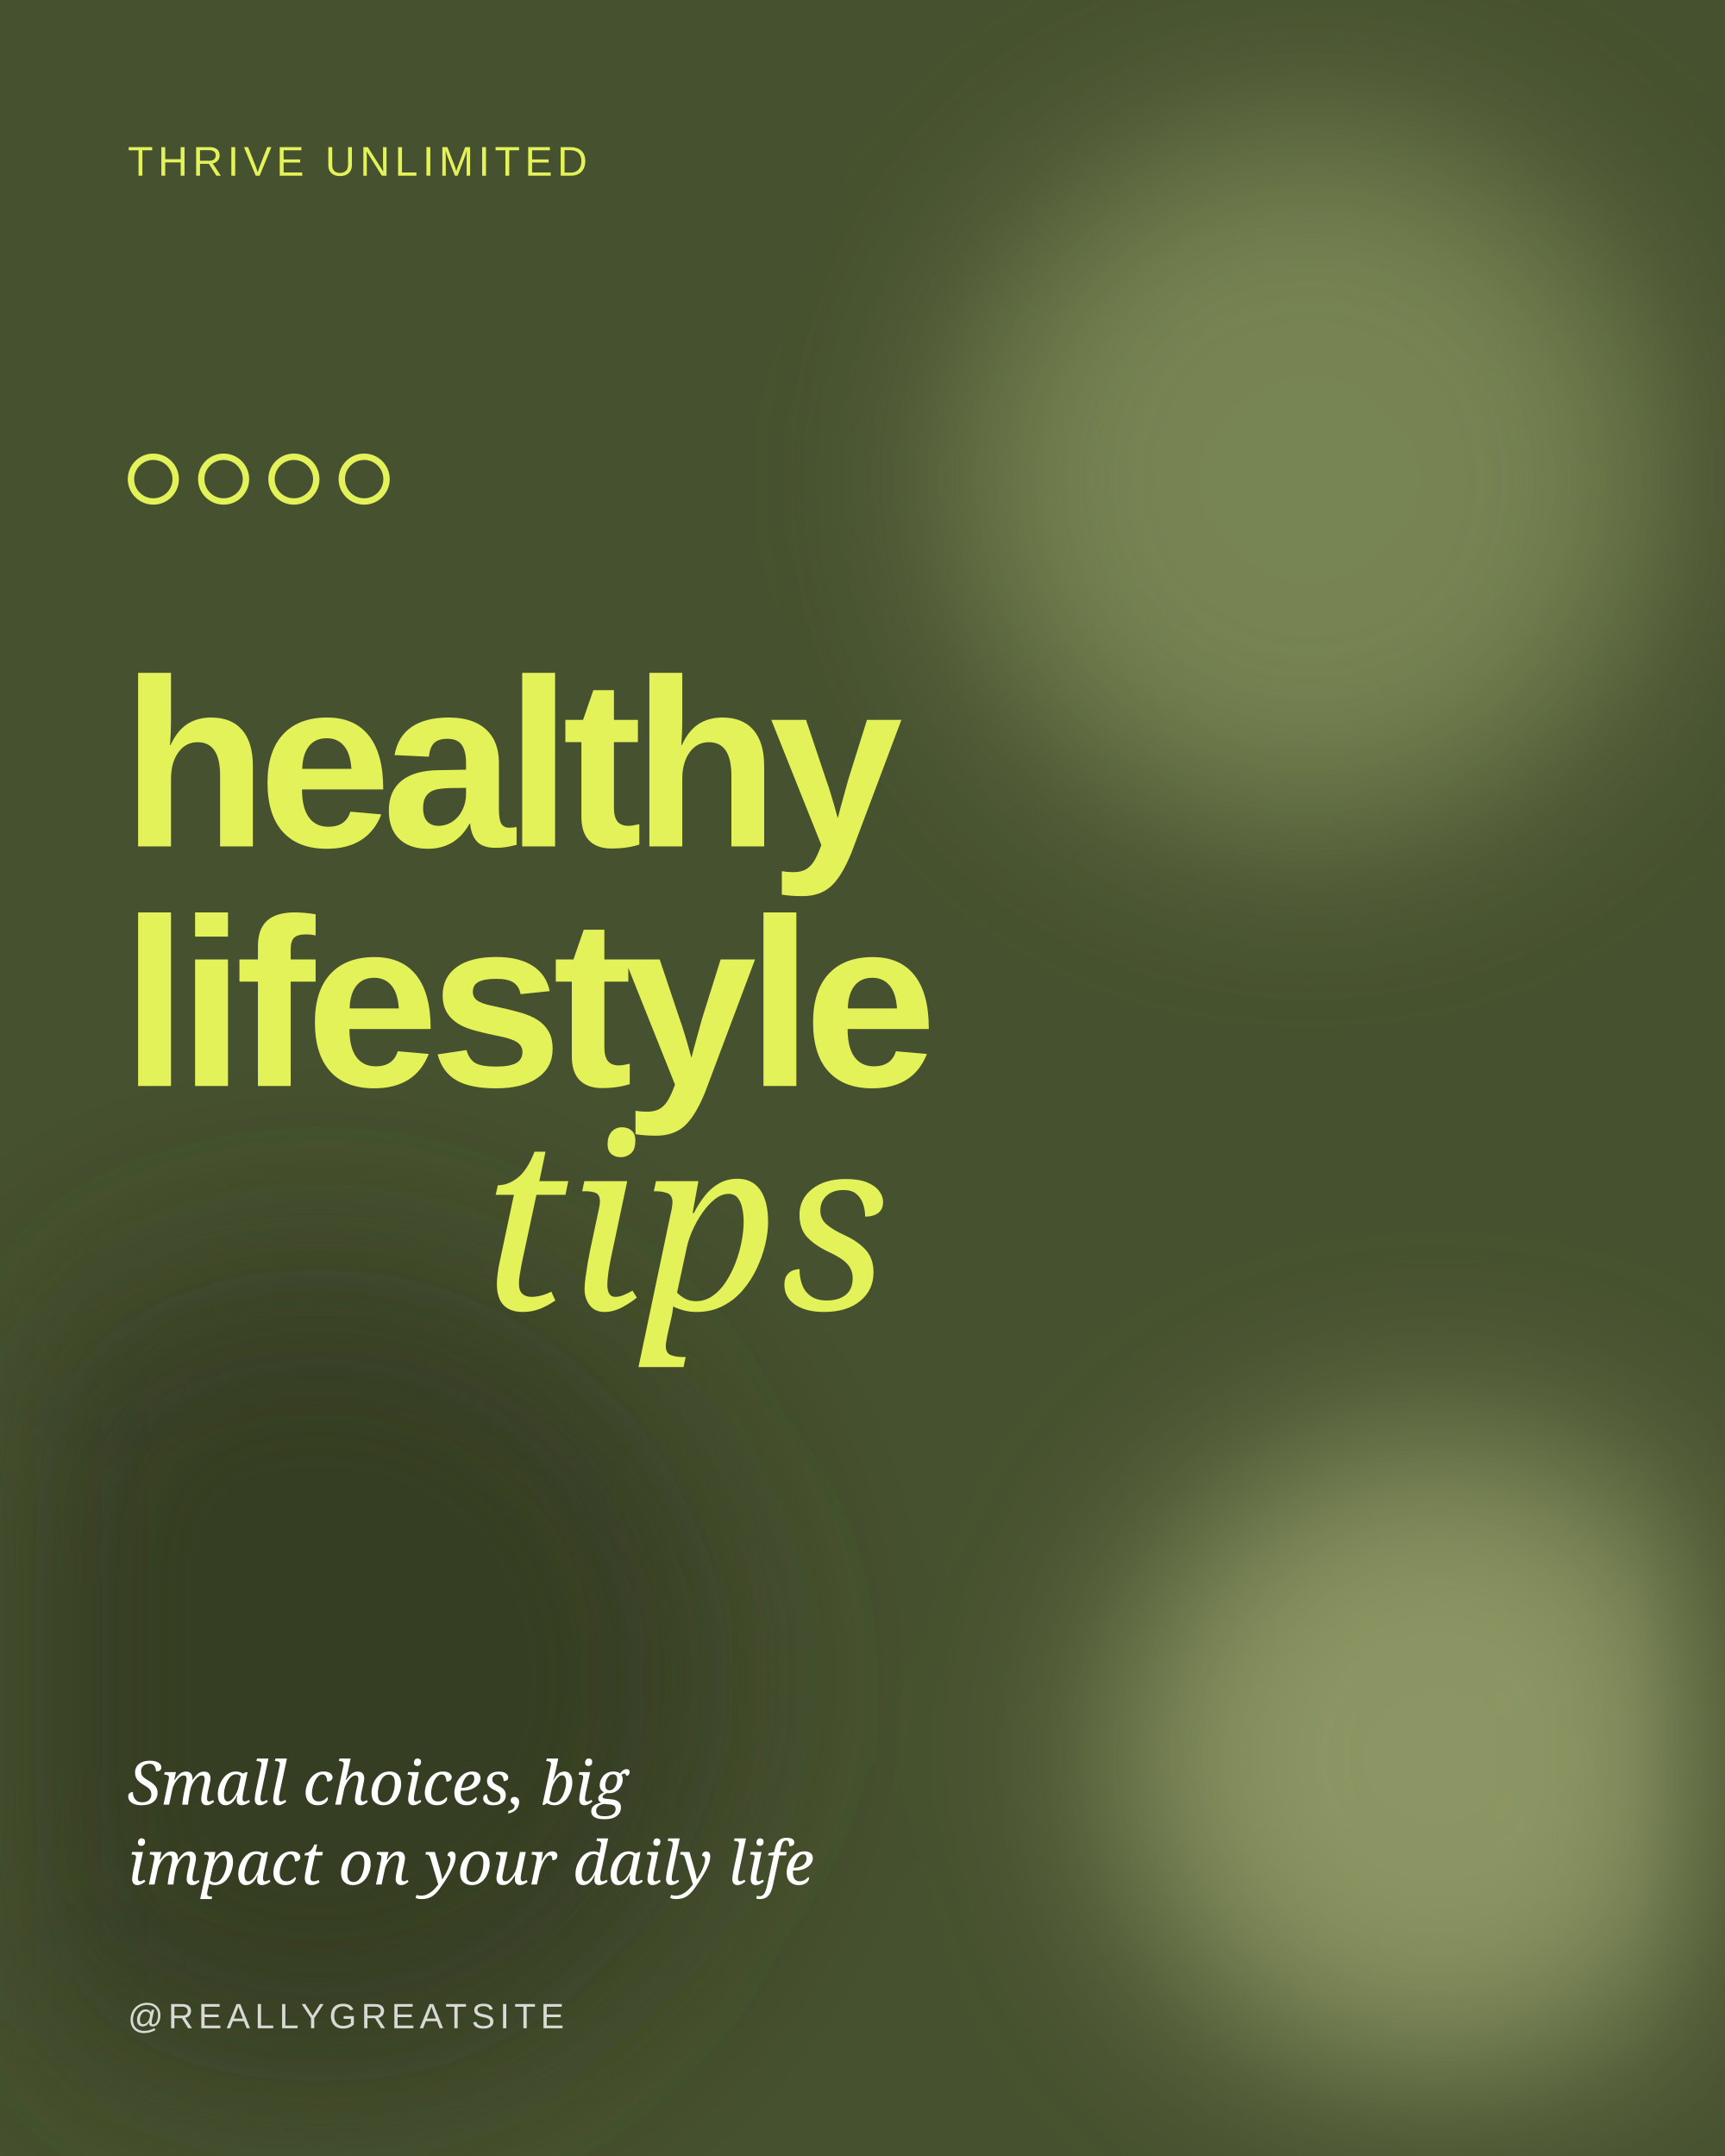
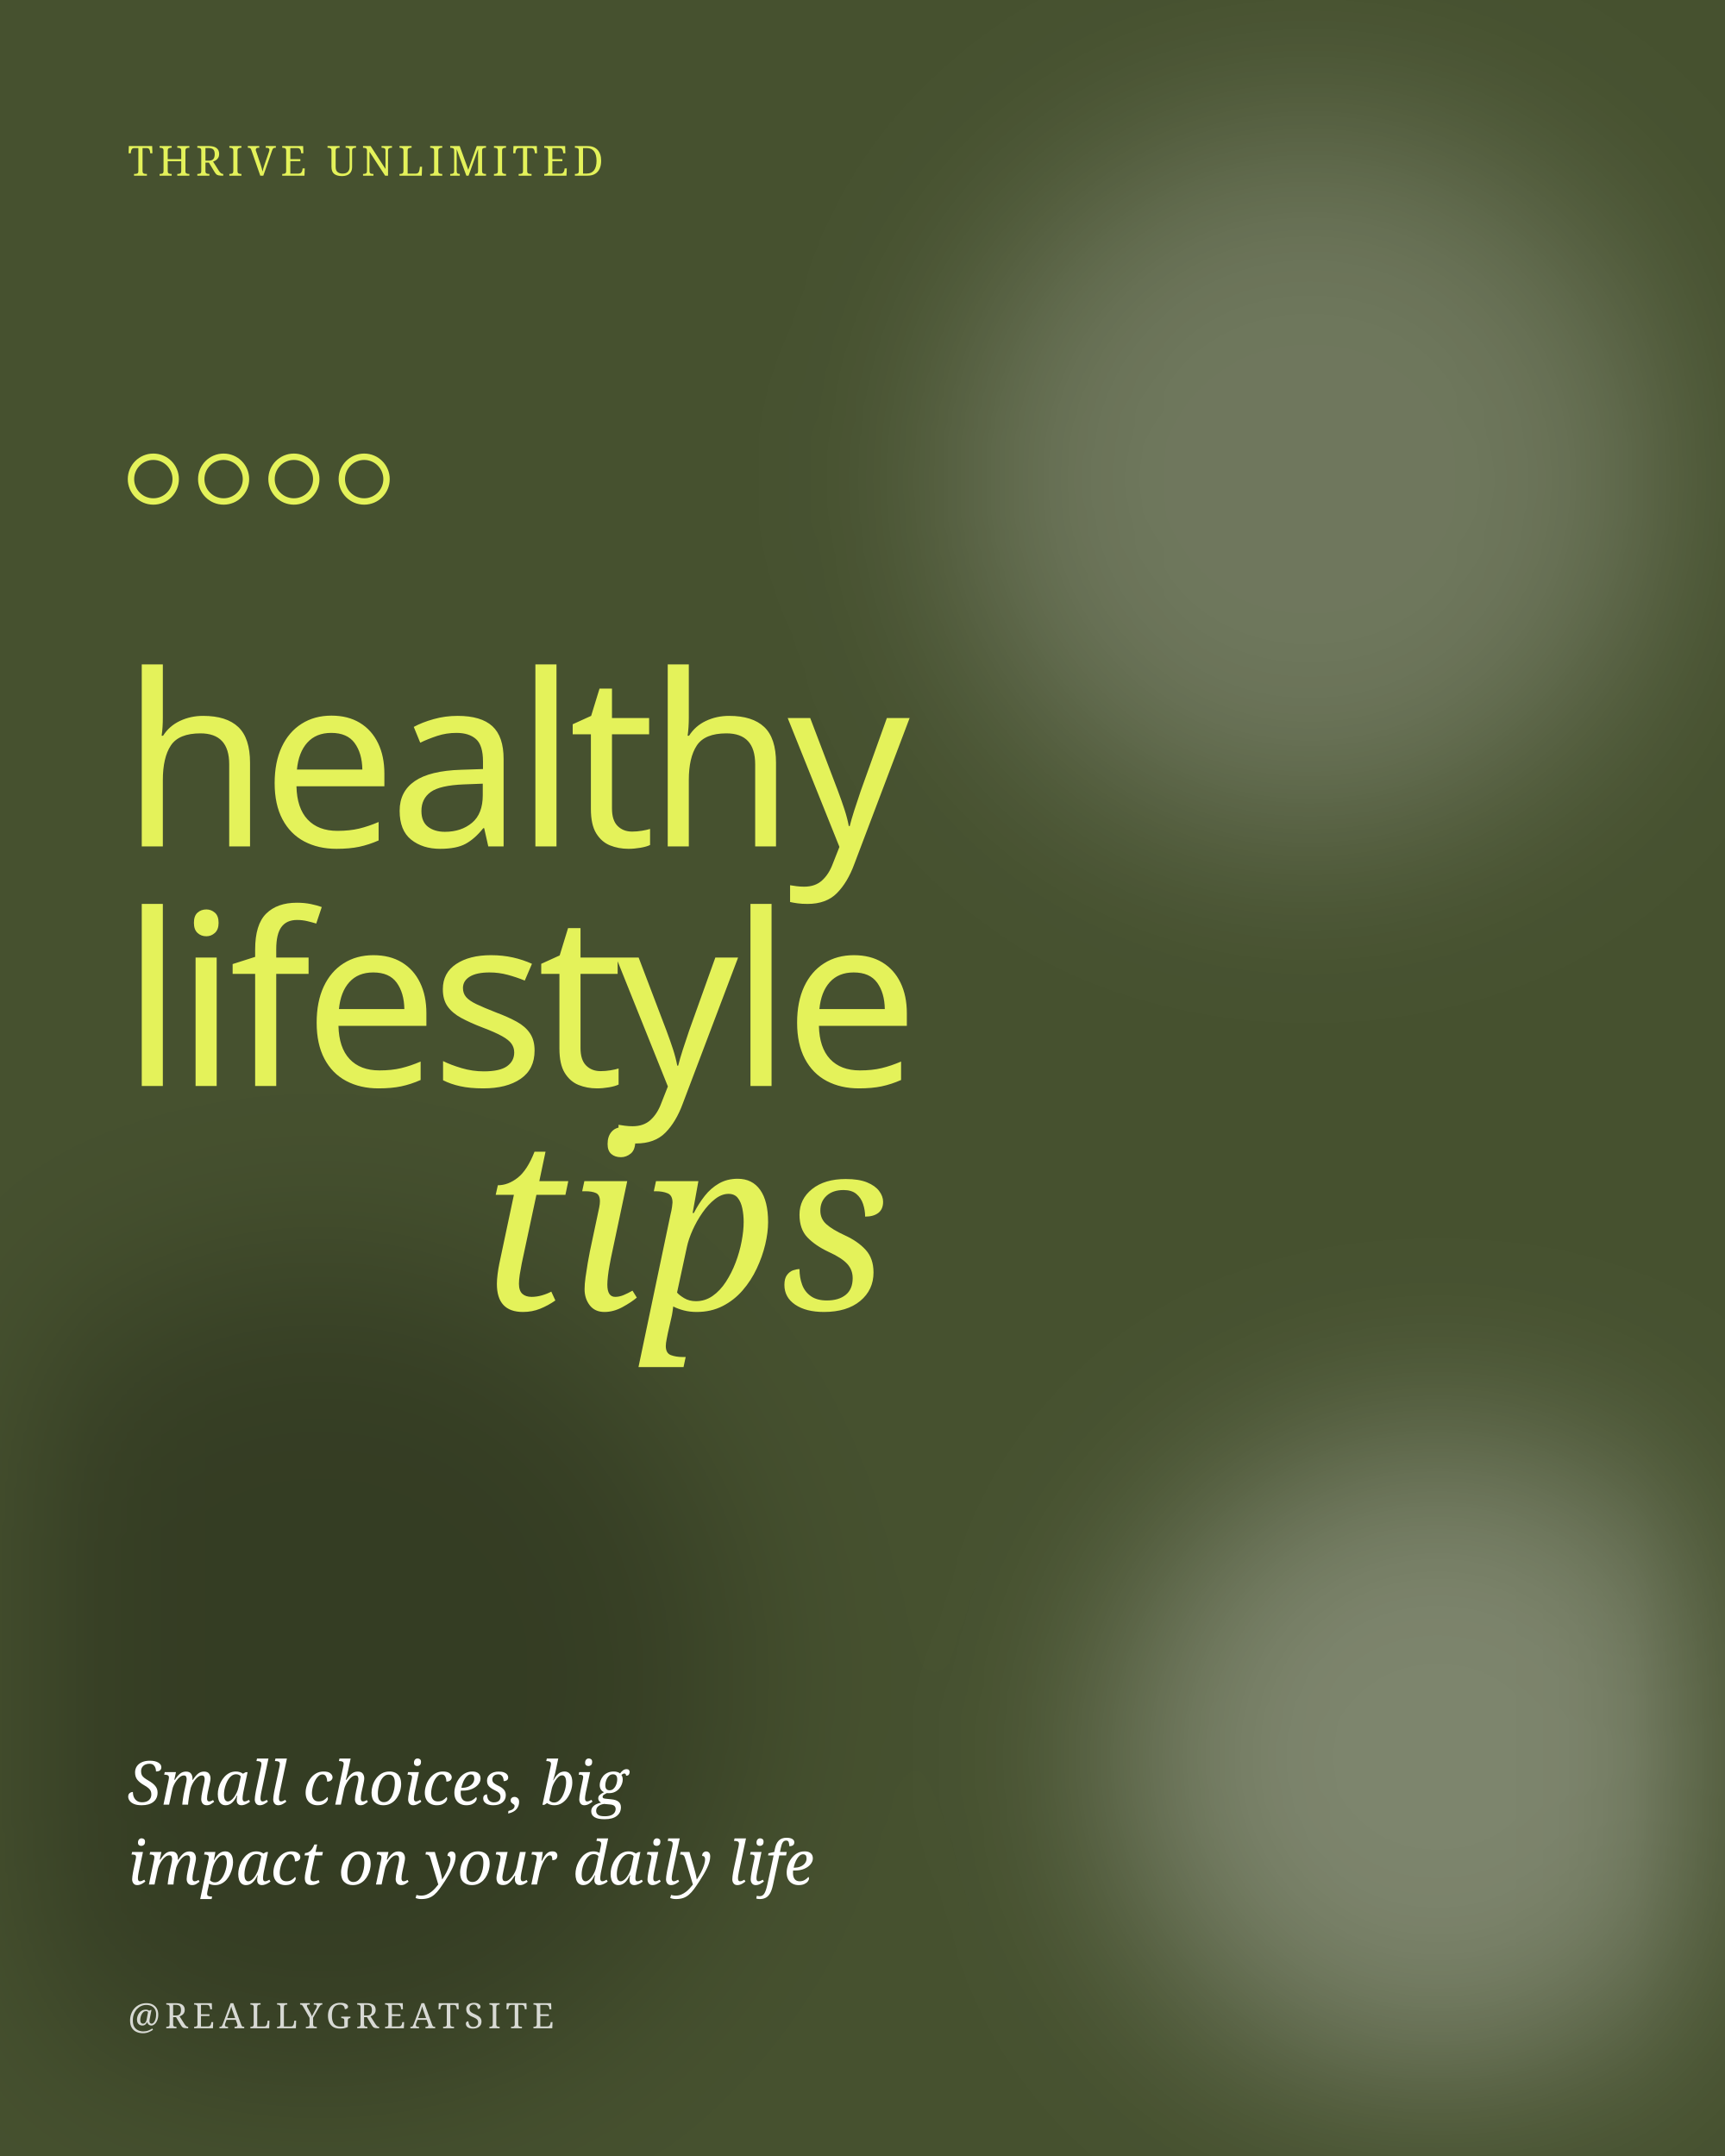
<svg xmlns="http://www.w3.org/2000/svg" viewBox="0 0 1080 1350" width="1080" height="1350">
  <defs>
    <filter id="blur">
      <feGaussianBlur stdDeviation="60" />
    </filter>
  </defs>
  <rect width="1080" height="1350" fill="#46512F" />
-   <g filter="url(#blur)" opacity="0.7">
-     <circle cx="820" cy="300" r="220" fill="#8C9A62" />
-     <circle cx="200" cy="1050" r="260" fill="#2E361E" />
-     <circle cx="900" cy="1100" r="200" fill="#A9B37A" />
+   <g filter="url(#blur)">
+     <circle cx="820" cy="300" r="220" fill="#FFFFFF" opacity="0.22" />
+     <circle cx="200" cy="1050" r="260" fill="#000000" opacity="0.25" />
+     <circle cx="900" cy="1100" r="200" fill="#FFFFFF" opacity="0.3" />
  </g>
-   <text x="80" y="110" font-family="Arial, sans-serif" font-size="26" letter-spacing="3" fill="#E4F25A">THRIVE UNLIMITED</text>
+   <text x="80" y="110" font-family="Lora, Georgia, serif" font-weight="400" font-size="26" letter-spacing="3" fill="#E4F25A">THRIVE UNLIMITED</text>
  <g fill="none" stroke="#E4F25A" stroke-width="4">
    <circle cx="96" cy="300" r="14" />
    <circle cx="140" cy="300" r="14" />
    <circle cx="184" cy="300" r="14" />
    <circle cx="228" cy="300" r="14" />
  </g>
-   <g font-family="'Arial Black', Arial, sans-serif" font-weight="900" font-size="150" fill="#E4F25A" letter-spacing="-6">
+   <g font-family="'Archivo Black', 'Arial Black', sans-serif" font-weight="400" font-size="150" fill="#E4F25A" letter-spacing="-5">
    <text x="76" y="530">healthy</text>
    <text x="76" y="680">lifestyle</text>
  </g>
-   <text x="300" y="820" font-family="Georgia, serif" font-style="italic" font-size="150" fill="#E4F25A">tips</text>
-   <g font-family="Georgia, serif" font-style="italic" font-size="38" fill="#FFFFFF">
+   <text x="300" y="820" font-family="Lora, Georgia, serif" font-weight="400" font-style="italic" font-size="150" fill="#E4F25A">tips</text>
+   <g font-family="Lora, Georgia, serif" font-weight="400" font-style="italic" font-size="38" fill="#FFFFFF">
    <text x="80" y="1130">Small choices, big</text>
    <text x="80" y="1180">impact on your daily life</text>
  </g>
-   <text x="80" y="1270" font-family="Arial, sans-serif" font-size="22" letter-spacing="3" fill="#FFFFFF" opacity="0.8">@REALLYGREATSITE</text>
+   <text x="80" y="1270" font-family="Lora, Georgia, serif" font-weight="400" font-size="22" letter-spacing="3" fill="#FFFFFF" opacity="0.8">@REALLYGREATSITE</text>
</svg>
